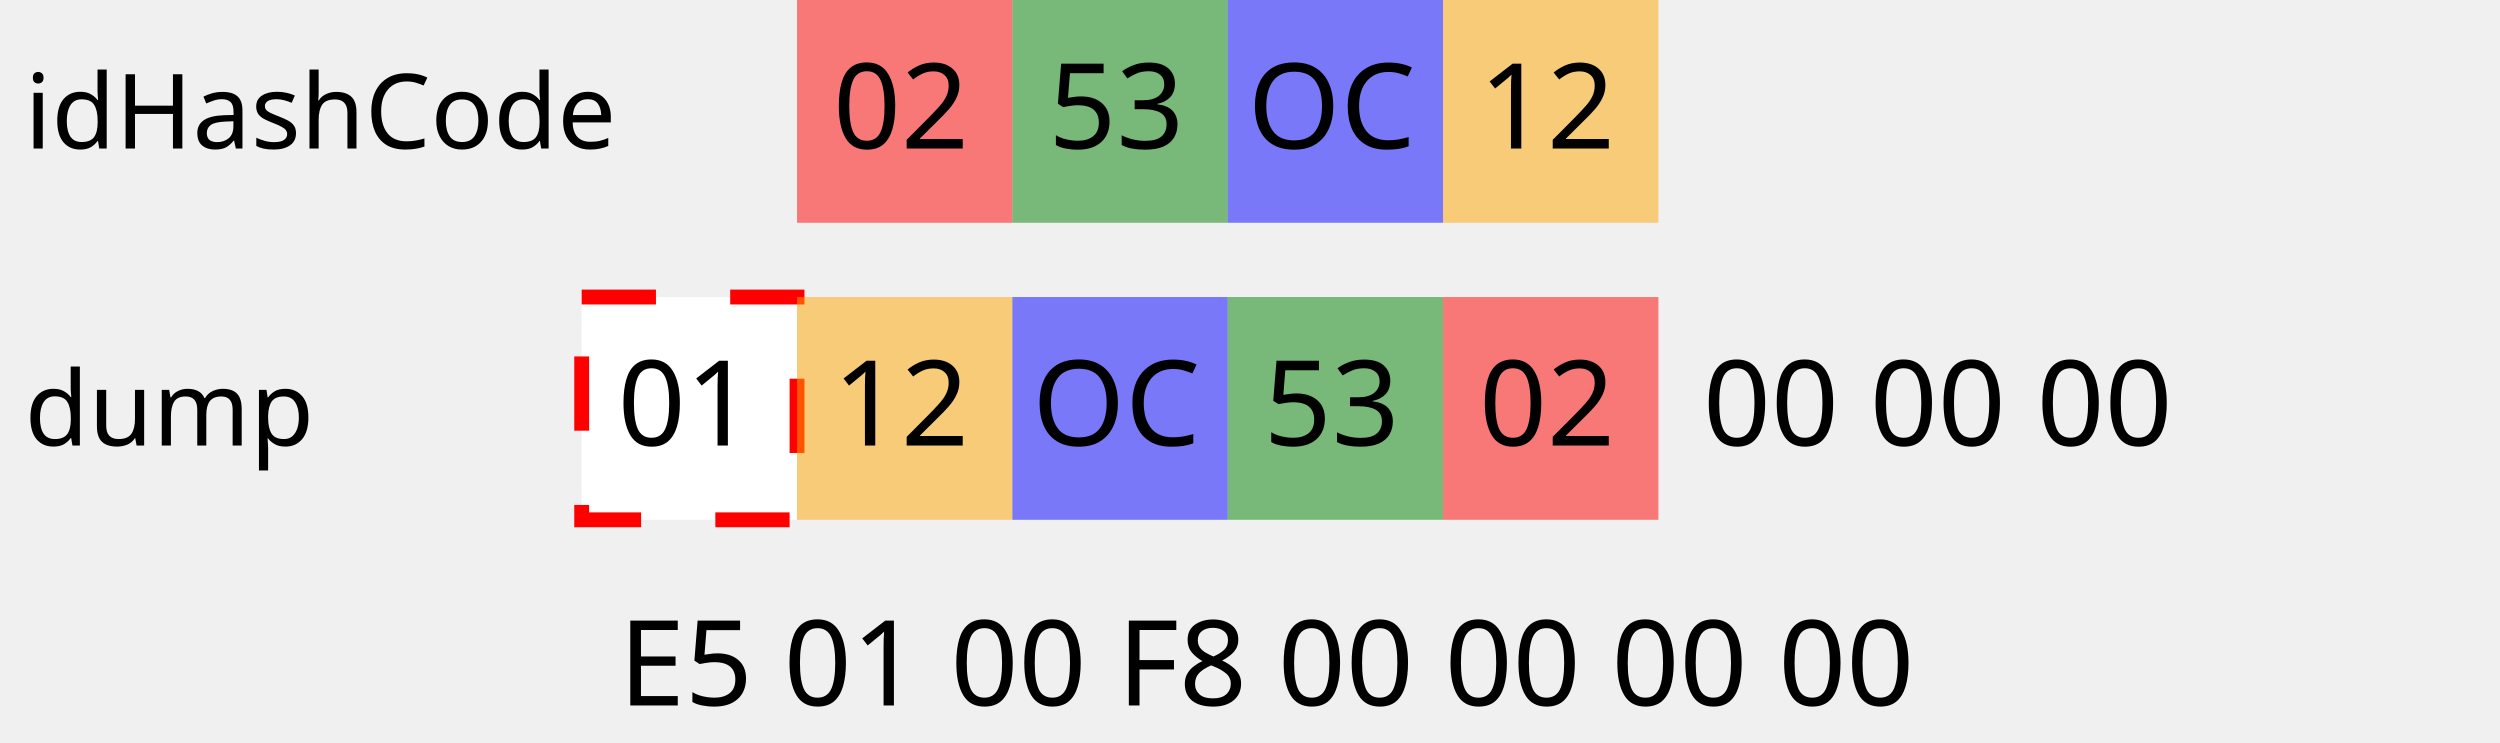
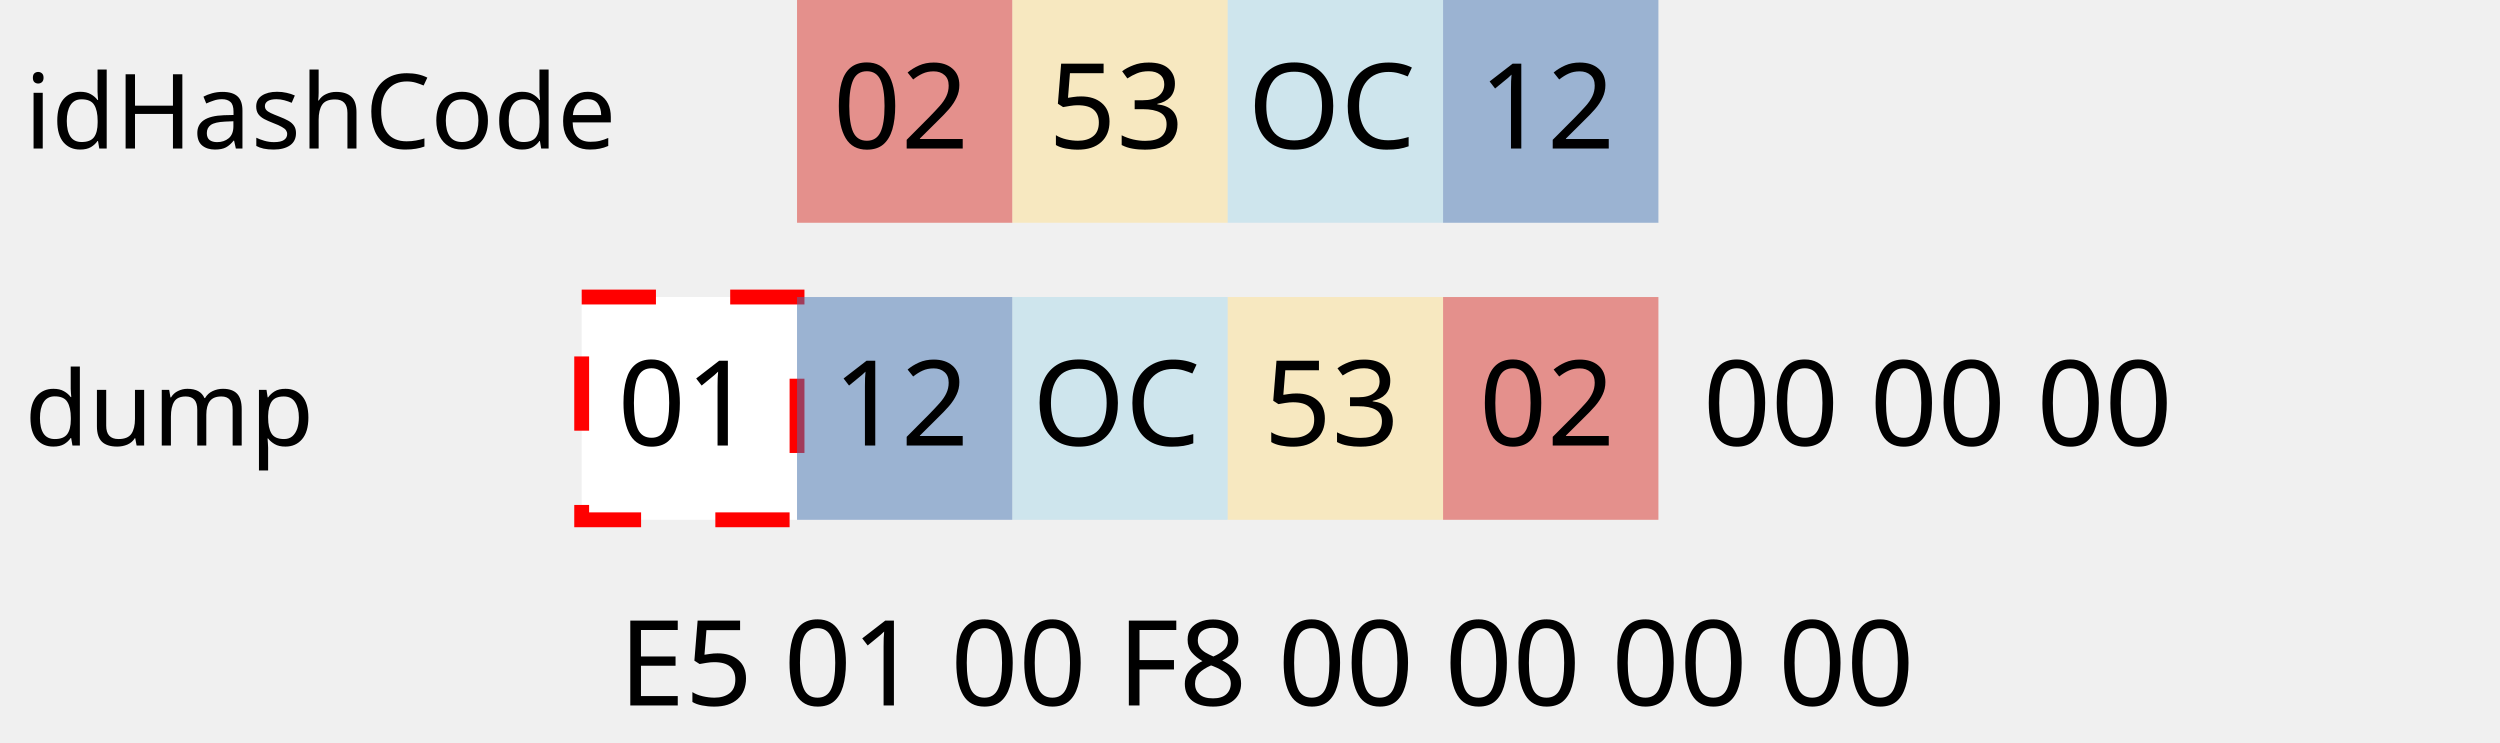
<svg xmlns="http://www.w3.org/2000/svg" height="300" version="1.1" width="1010">
  <defs>
    <style type="text/css">

rect.arrayKeyItem, rect.arrayValueItem {
  fill:white;
  stroke:black;
  stroke-width:1;
  opacity:1;
}

rect.arrayKeyItem.selected {
    fill:#00B7EB;
}

rect.arrayValueItem.selected {
    fill:#6BF76B;
}

rect.focused {
  stroke-width:3;
}

.code, .codeX {
    font-size:16px;
    fill:#000000;
    font-family:PT Mono;
}

.note {
    font-size:10px;
    fill:#000000;
    font-family:PT Serif;
}

.comment {
    font-size:14px;
    fill:#000000;
    font-family:PT Serif;
}

.bigcomment {
    font-size:18px;
    fill:#000000;
    font-family:PT Serif;
}

.link {
  fill:none;
  stroke:black;
  stroke-width:1.2;
  marker-end:url(#TriangleOutL);
}

.code1, .code2, .code3, .code4 {
-    opacity:0.8;
+    opacity:1;
}

.code1 {
-   fill:red;
+   fill:#d73027;
}

.code2 {
-   fill:green;
+   fill:#fee090;
}

.code3 {
-   fill:blue;
+   fill:#abd9e9;
}

.code4 {
-   fill:orange;
+   fill:#4575b4;
}

.header.code1 {
  /*fill:red;*/
  fill: #0F0;
}

.header.code2 {
  /*fill:green;*/
  fill: #0C0;
}

.header.code3 {
  /*fill:blue;*/
  fill: #0A0;
}

.header.code4 {
  /*fill:orange;*/
  fill: #080;
}


rect.unused, rect.used {
  stroke:black;
  stroke-width:1;
  opacity:1;
  fill:#ddd;
}

rect.log {
  stroke:none;
  stroke-width:0;
  opacity:0.5;
  fill:#ddf;
}

path.log {
  fill: none;
  stroke: #88F;
  stroke-width:2;
}

rect.t1 {
    fill:#30FB30;
}

rect.t2 {
    fill:#3030FB;
}

rect.t3 {
    fill:#FB3030;
}

/* */

.code0 {
  fill:#888;
  opacity:0.5;
}

.code1, .code2, .code3, .code4 {
  opacity:0.5;
}

.code10, .code20, .code30, .code40 {
  opacity:0.5;
  stroke:black;
  stroke-width:2;
}

.code10 {
  fill:white;
  stroke:red;
    opacity:1;

}

.code20 {
  fill:#888;
}

.code30 {
  fill:#222;
}

.code40 {
  fill:#000;
}

.biased {
  opacity:0.2;
  fill: #888;
}

.hashCode {
  opacity:0.2;
  fill: #22F;
}
    </style>
  </defs>
  <g transform="translate(-20 0) scale(3)">
    <g transform="translate(0 0)">
      <g transform="translate(10 20)">
        <text class="comment" x="0" y="0">idHashCode</text>
      </g>
      <g transform="translate(90 -80)">
        <g transform="translate(0 0)">
          <g transform="translate(0 40)">
            <g transform="translate(24 40)">
              <rect class="code1" height="30" width="29" x="0" y="0" />
              <text class="code" text-anchor="middle" x="14" y="20">02</text>
            </g>
            <g transform="translate(53 40)">
              <rect class="code2" height="30" width="29" x="0" y="0" />
              <text class="code" text-anchor="middle" x="14" y="20">53</text>
            </g>
            <g transform="translate(82 40)">
              <rect class="code3" height="30" width="29" x="0" y="0" />
              <text class="code" text-anchor="middle" x="14" y="20">OC</text>
            </g>
            <g transform="translate(111 40)">
              <rect class="code4" height="30" width="29" x="0" y="0" />
              <text class="code" text-anchor="middle" x="14" y="20">12</text>
            </g>
          </g>
        </g>
      </g>
    </g>
    <g transform="translate(0 45)">
      <g transform="translate(10 15)">
        <text class="comment" x="0" y="0">dump</text>
      </g>
      <g transform="translate(90 -80)">
        <g transform="translate(0 0)">
          <g transform="translate(0 35)">
            <g transform="translate(-5 40)">
              <rect class="code10" height="30" stroke-dasharray="10,10" width="29" x="0" y="0" />
              <text class="code" text-anchor="middle" x="14" y="20">01</text>
            </g>
            <g transform="translate(24 40)">
              <rect class="code4" height="30" width="29" x="0" y="0" />
              <text class="code" text-anchor="middle" x="14" y="20">12</text>
            </g>
            <g transform="translate(53 40)">
              <rect class="code3" height="30" width="29" x="0" y="0" />
              <text class="code" text-anchor="middle" x="14" y="20">OC</text>
            </g>
            <g transform="translate(82 40)">
              <rect class="code2" height="30" width="29" x="0" y="0" />
              <text class="code" text-anchor="middle" x="14" y="20">53</text>
            </g>
            <g transform="translate(111 40)">
              <rect class="code1" height="30" width="29" x="0" y="0" />
              <text class="code" text-anchor="middle" x="14" y="20">02</text>
            </g>
          </g>
          <text class="code" x="146" y="95">00 00 00</text>
          <text class="code" x="0" y="130">E5 01 00 F8 00 00 00 00</text>
        </g>
      </g>
    </g>
  </g>
</svg>
